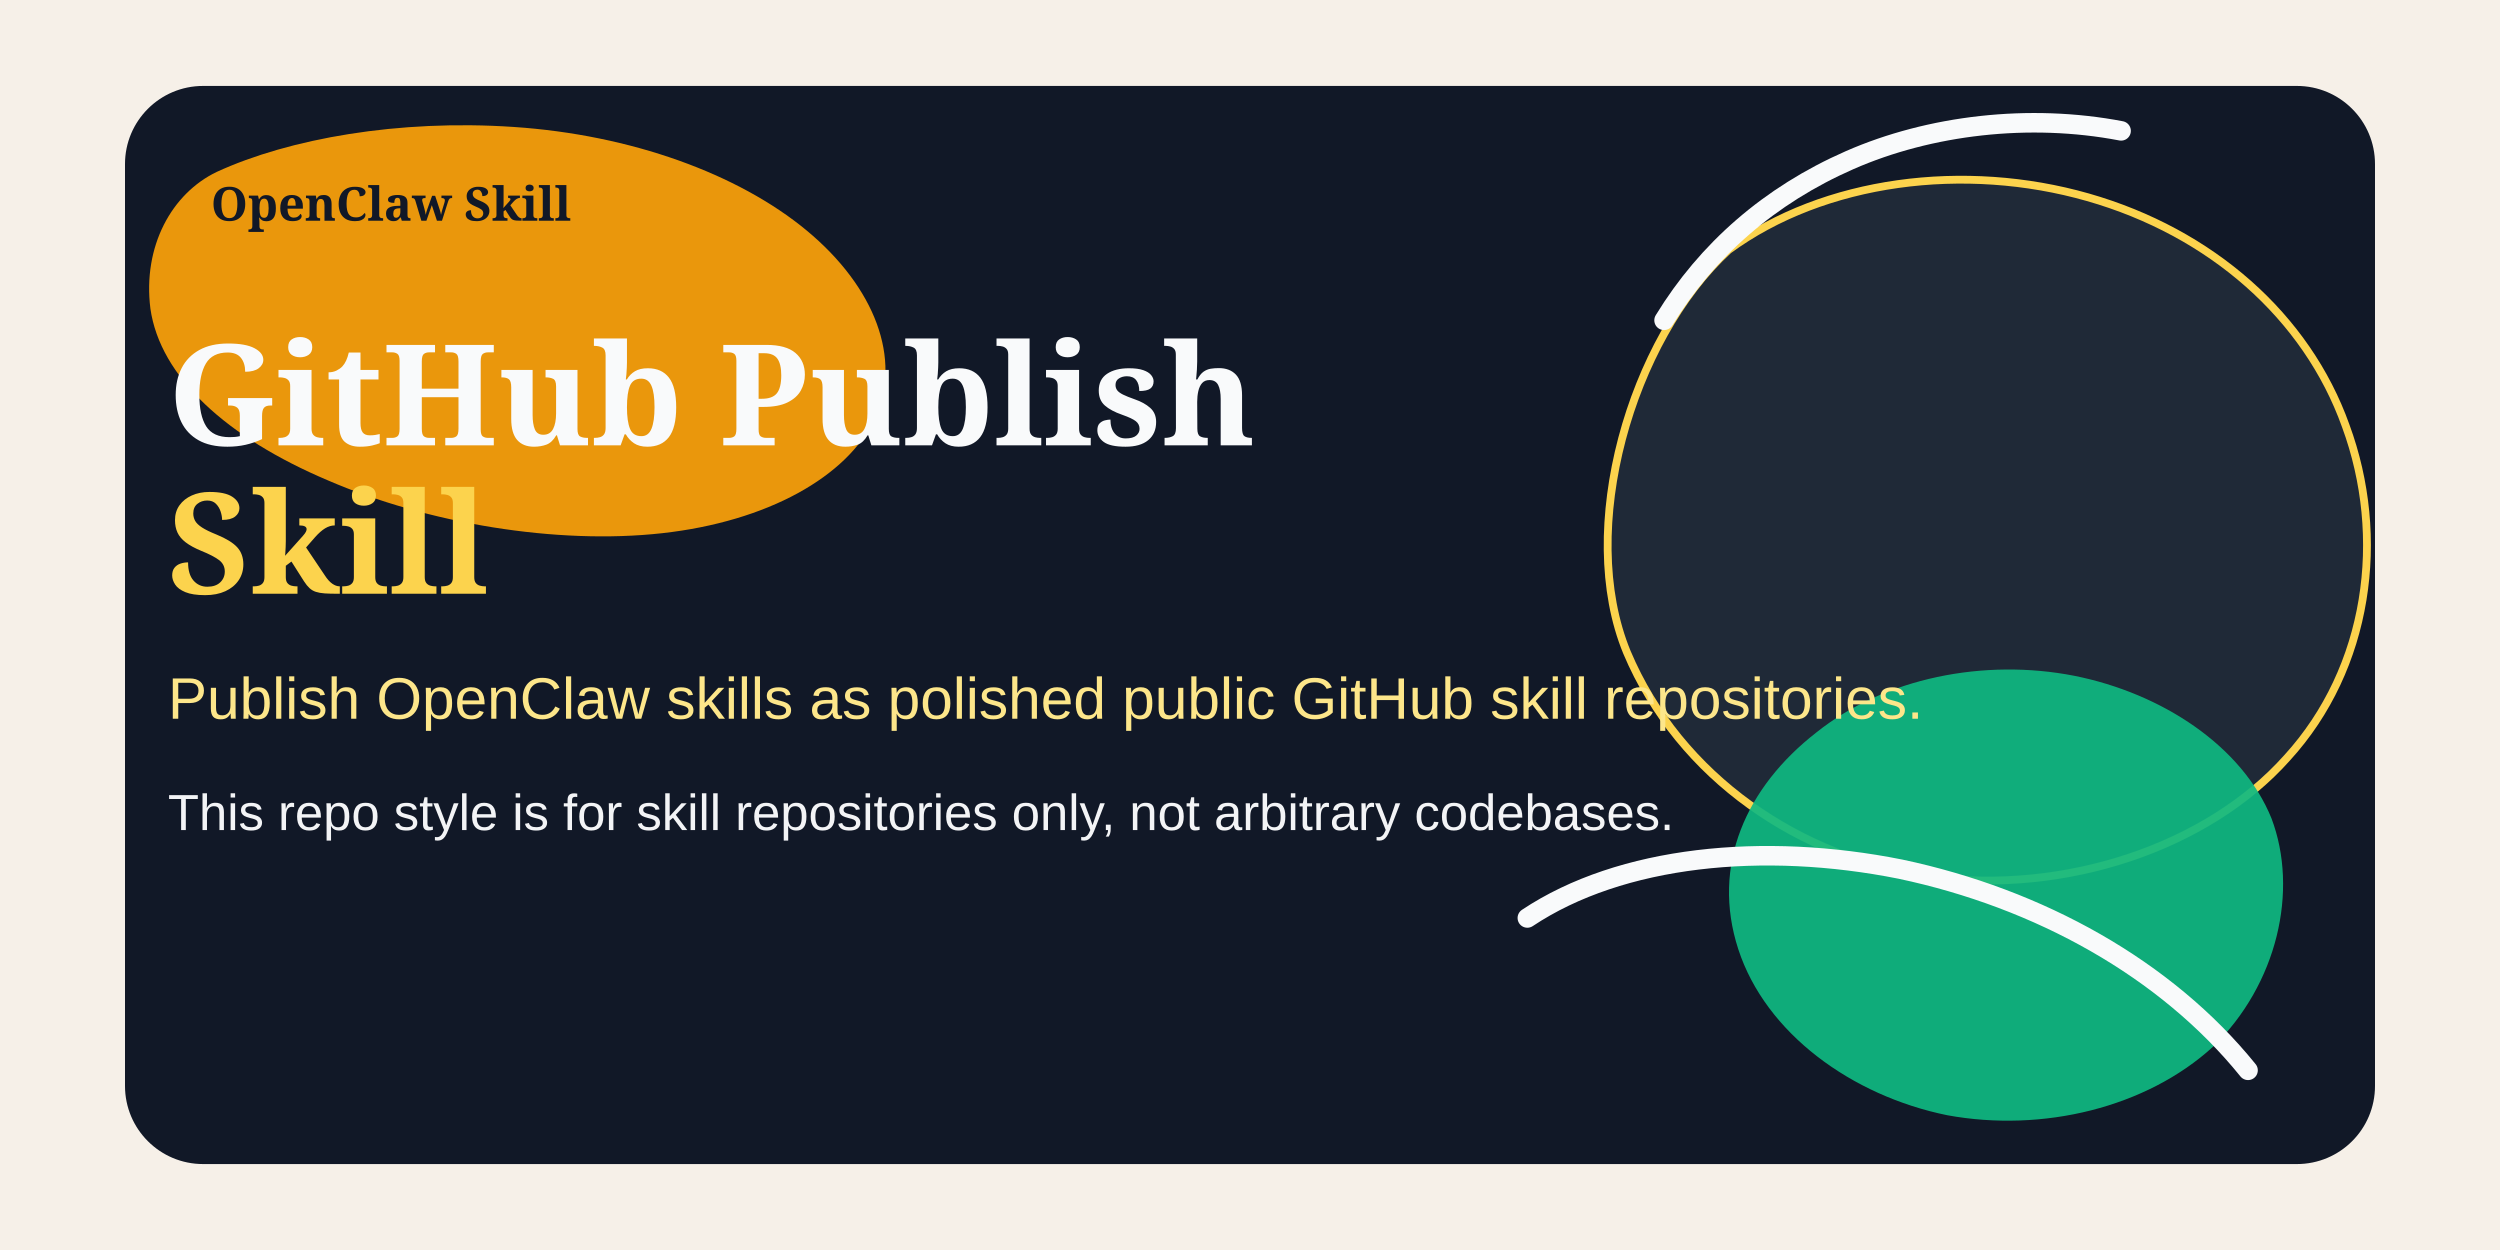
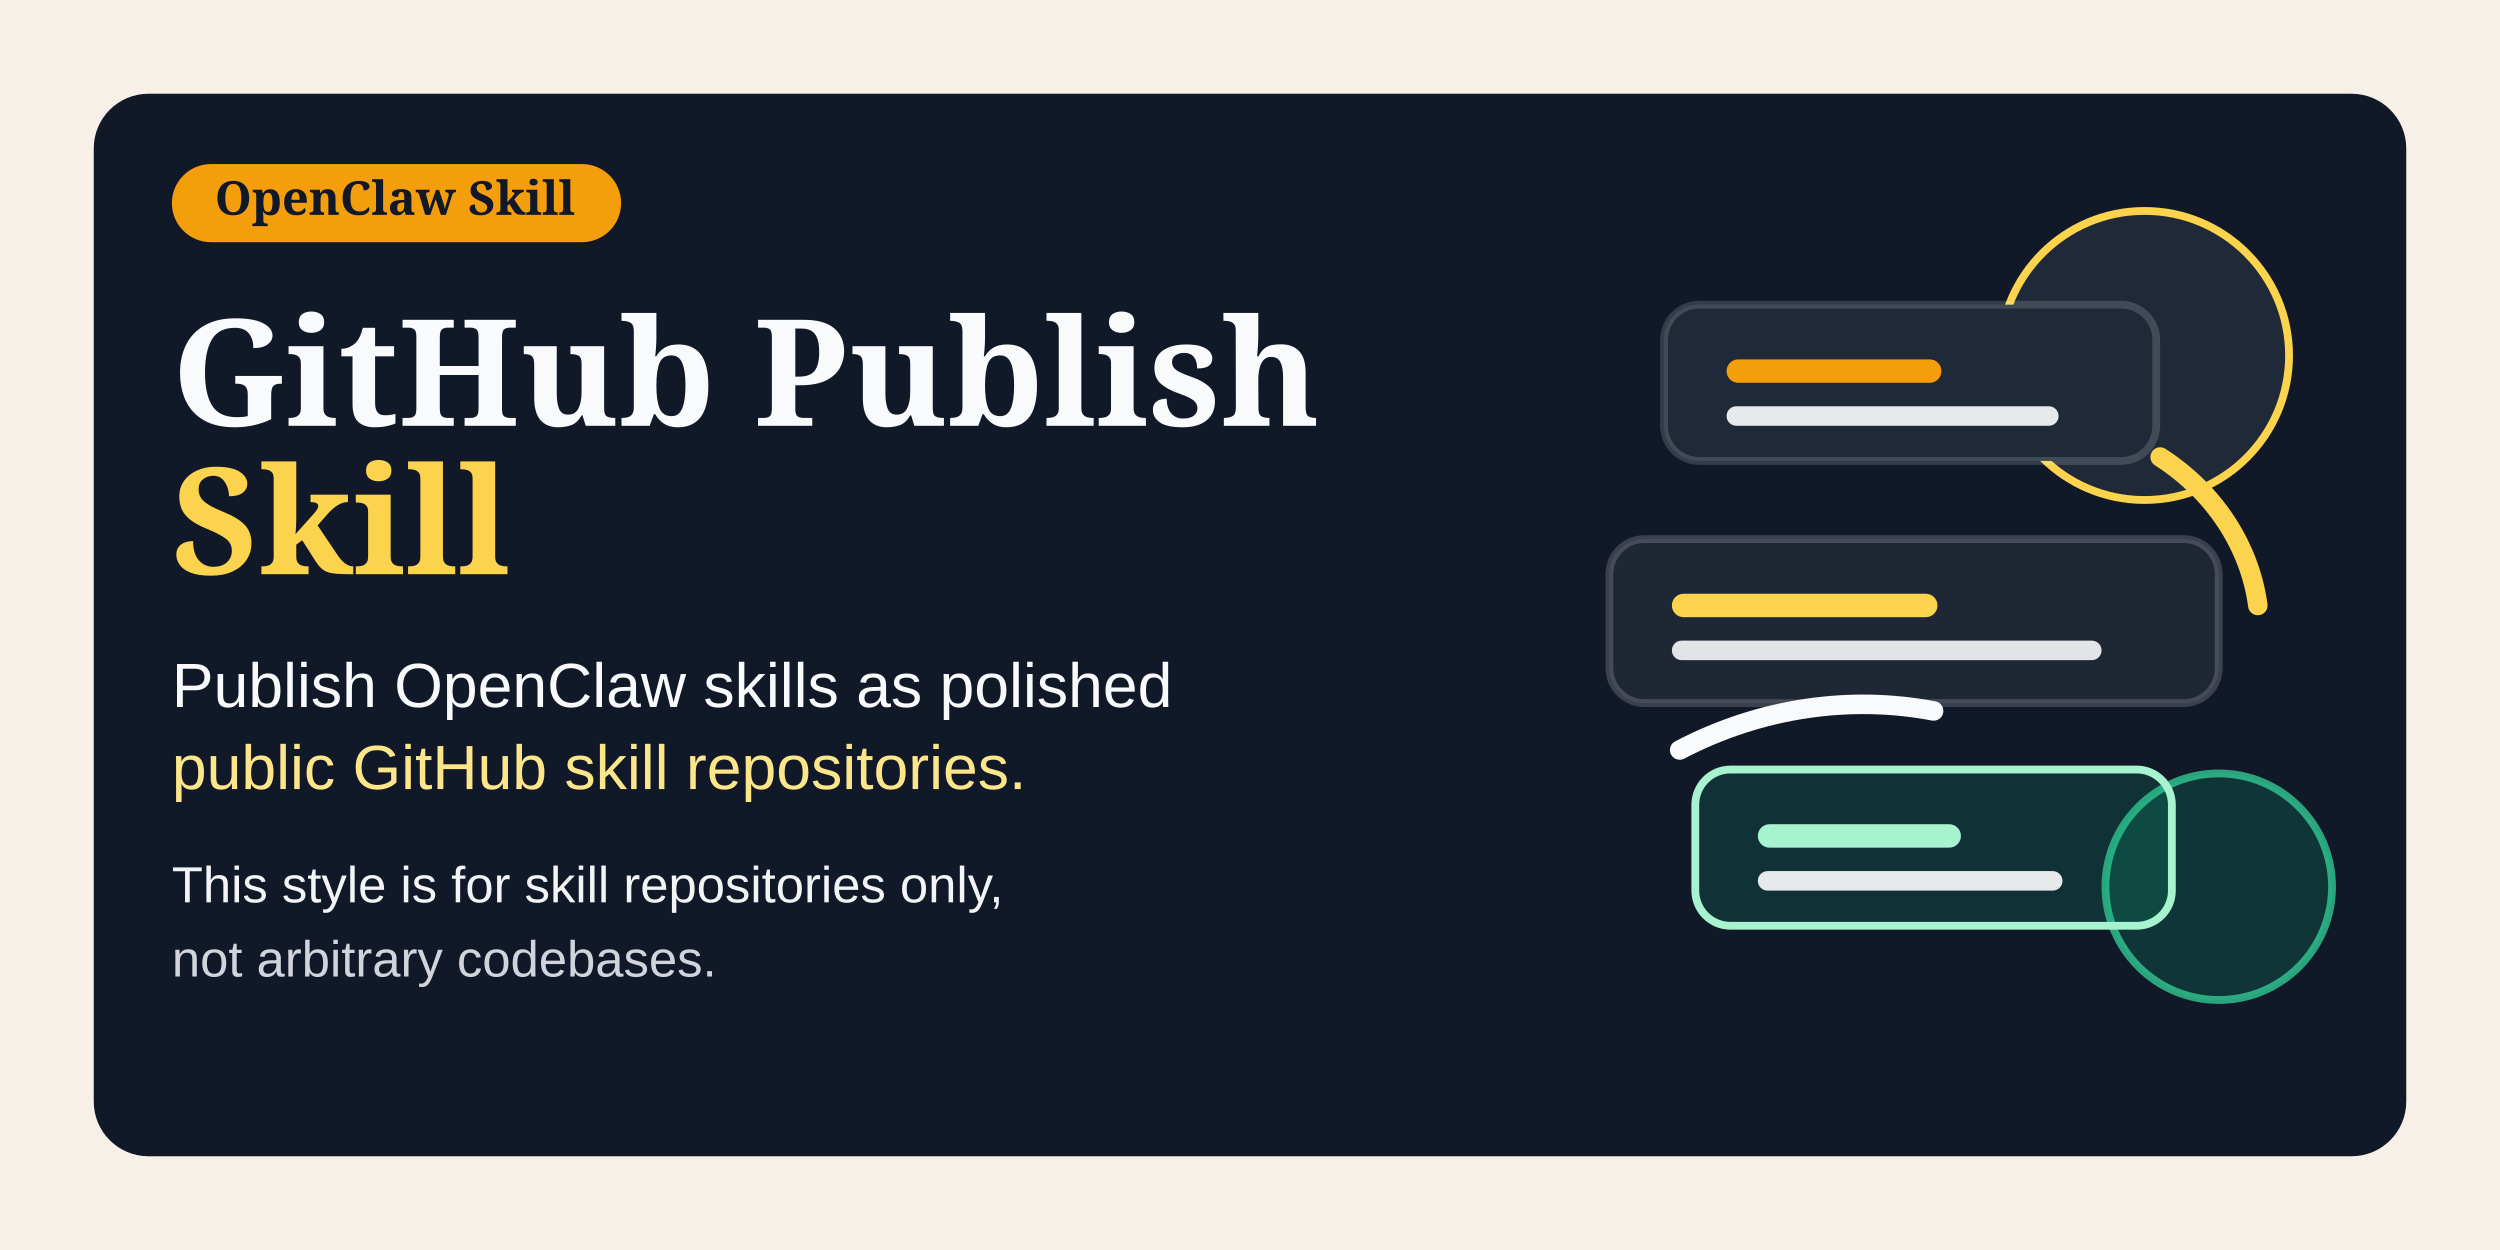
<svg xmlns="http://www.w3.org/2000/svg" width="1280" height="640" viewBox="0 0 1280 640" fill="none">
  <rect width="1280" height="640" fill="#F6F0E8" />
-   <path d="M64 84C64 61.9 81.9 44 104 44H1176C1198.1 44 1216 61.9 1216 84V556C1216 578.1 1198.1 596 1176 596H104C81.9 596 64 578.1 64 556V84Z" fill="#111827" />
-   <path d="M111 88C148 71 204 61 263 65C323 69 378 89 413 118C448 147 462 184 448 214C434 244 393 267 339 273C285 279 219 268 168 246C116 224 82 193 77 158C73 126 88 99 111 88Z" fill="#F59E0B" fill-opacity="0.95" />
-   <path d="M885 128C934 92 1006 83 1069 101C1132 119 1181 162 1201 218C1222 275 1213 342 1171 388C1130 434 1057 458 989 449C922 440 860 398 833 334C807 271 835 174 885 128Z" fill="#1F2937" stroke="#FCD34D" stroke-width="4" />
-   <path d="M930 375C965 347 1016 337 1062 346C1107 355 1148 382 1163 419C1177 456 1166 504 1133 536C1099 567 1046 580 997 571C948 561 904 529 890 486C876 443 894 403 930 375Z" fill="#10B981" fill-opacity="0.92" />
-   <path d="M782 470C830 438 903 431 973 445C1044 460 1109 496 1151 548" stroke="#F9FAFB" stroke-width="10" stroke-linecap="round" />
-   <path d="M852 164C874 128 906 100 947 82C988 64 1039 58 1086 67" stroke="#F9FAFB" stroke-width="10" stroke-linecap="round" />
-   <text x="108" y="113" fill="#111827" font-family="Georgia, serif" font-size="24" font-weight="700">OpenClaw Skill</text>
-   <text x="86" y="228" fill="#F9FAFB" font-family="Georgia, serif" font-size="72" font-weight="700">GitHub Publish</text>
-   <text x="86" y="304" fill="#FCD34D" font-family="Georgia, serif" font-size="72" font-weight="700">Skill</text>
-   <text x="86" y="368" fill="#FDE68A" font-family="Arial, sans-serif" font-size="30">Publish OpenClaw skills as polished public GitHub skill repositories.</text>
-   <text x="86" y="425" fill="#F3F4F6" font-family="Arial, sans-serif" font-size="26">This repo style is for skill repositories only, not arbitrary codebases.</text>
+   <rect x="48" y="48" width="1184" height="544" rx="28" fill="#111827" />
+   <rect x="88" y="84" width="230" height="40" rx="20" fill="#F59E0B" />
+   <text x="110" y="110" fill="#111827" font-family="Georgia, serif" font-size="24" font-weight="700">OpenClaw Skill</text>
+   <text x="88" y="218" fill="#F9FAFB" font-family="Georgia, serif" font-size="76" font-weight="700">GitHub Publish</text>
+   <text x="88" y="294" fill="#FCD34D" font-family="Georgia, serif" font-size="76" font-weight="700">Skill</text>
+   <text x="88" y="362" fill="#F9FAFB" font-family="Arial, sans-serif" font-size="32">Publish OpenClaw skills as polished</text>
+   <text x="88" y="404" fill="#FDE68A" font-family="Arial, sans-serif" font-size="32">public GitHub skill repositories.</text>
+   <text x="88" y="462" fill="#F3F4F6" font-family="Arial, sans-serif" font-size="26">This style is for skill repositories only,</text>
+   <text x="88" y="500" fill="#D1D5DB" font-family="Arial, sans-serif" font-size="26">not arbitrary codebases.</text>
+   <circle cx="1098" cy="182" r="74" fill="#1F2937" stroke="#FCD34D" stroke-width="4" />
+   <circle cx="1136" cy="454" r="58" fill="#10B981" fill-opacity="0.18" stroke="#34D399" stroke-width="4" stroke-opacity="0.75" />
+   <rect x="852" y="156" width="252" height="80" rx="18" fill="#1F2937" stroke="#F9FAFB" stroke-opacity="0.16" stroke-width="4" />
+   <rect x="884" y="184" width="110" height="12" rx="6" fill="#F59E0B" />
+   <rect x="884" y="208" width="170" height="10" rx="5" fill="#F9FAFB" fill-opacity="0.92" />
+   <rect x="824" y="276" width="312" height="84" rx="18" fill="#F9FAFB" fill-opacity="0.06" stroke="#F9FAFB" stroke-opacity="0.18" stroke-width="4" />
+   <rect x="856" y="304" width="136" height="12" rx="6" fill="#FCD34D" />
+   <rect x="856" y="328" width="220" height="10" rx="5" fill="#F3F4F6" fill-opacity="0.92" />
+   <rect x="868" y="394" width="244" height="80" rx="18" fill="#10B981" fill-opacity="0.16" stroke="#A7F3D0" stroke-width="4" />
+   <rect x="900" y="422" width="104" height="12" rx="6" fill="#A7F3D0" />
+   <rect x="900" y="446" width="156" height="10" rx="5" fill="#F9FAFB" fill-opacity="0.92" />
+   <path d="M1106 234C1134 252 1152 280 1156 310" stroke="#FCD34D" stroke-width="10" stroke-linecap="round" />
+   <path d="M860 384C902 362 948 356 990 364" stroke="#F9FAFB" stroke-width="10" stroke-linecap="round" />
</svg>
